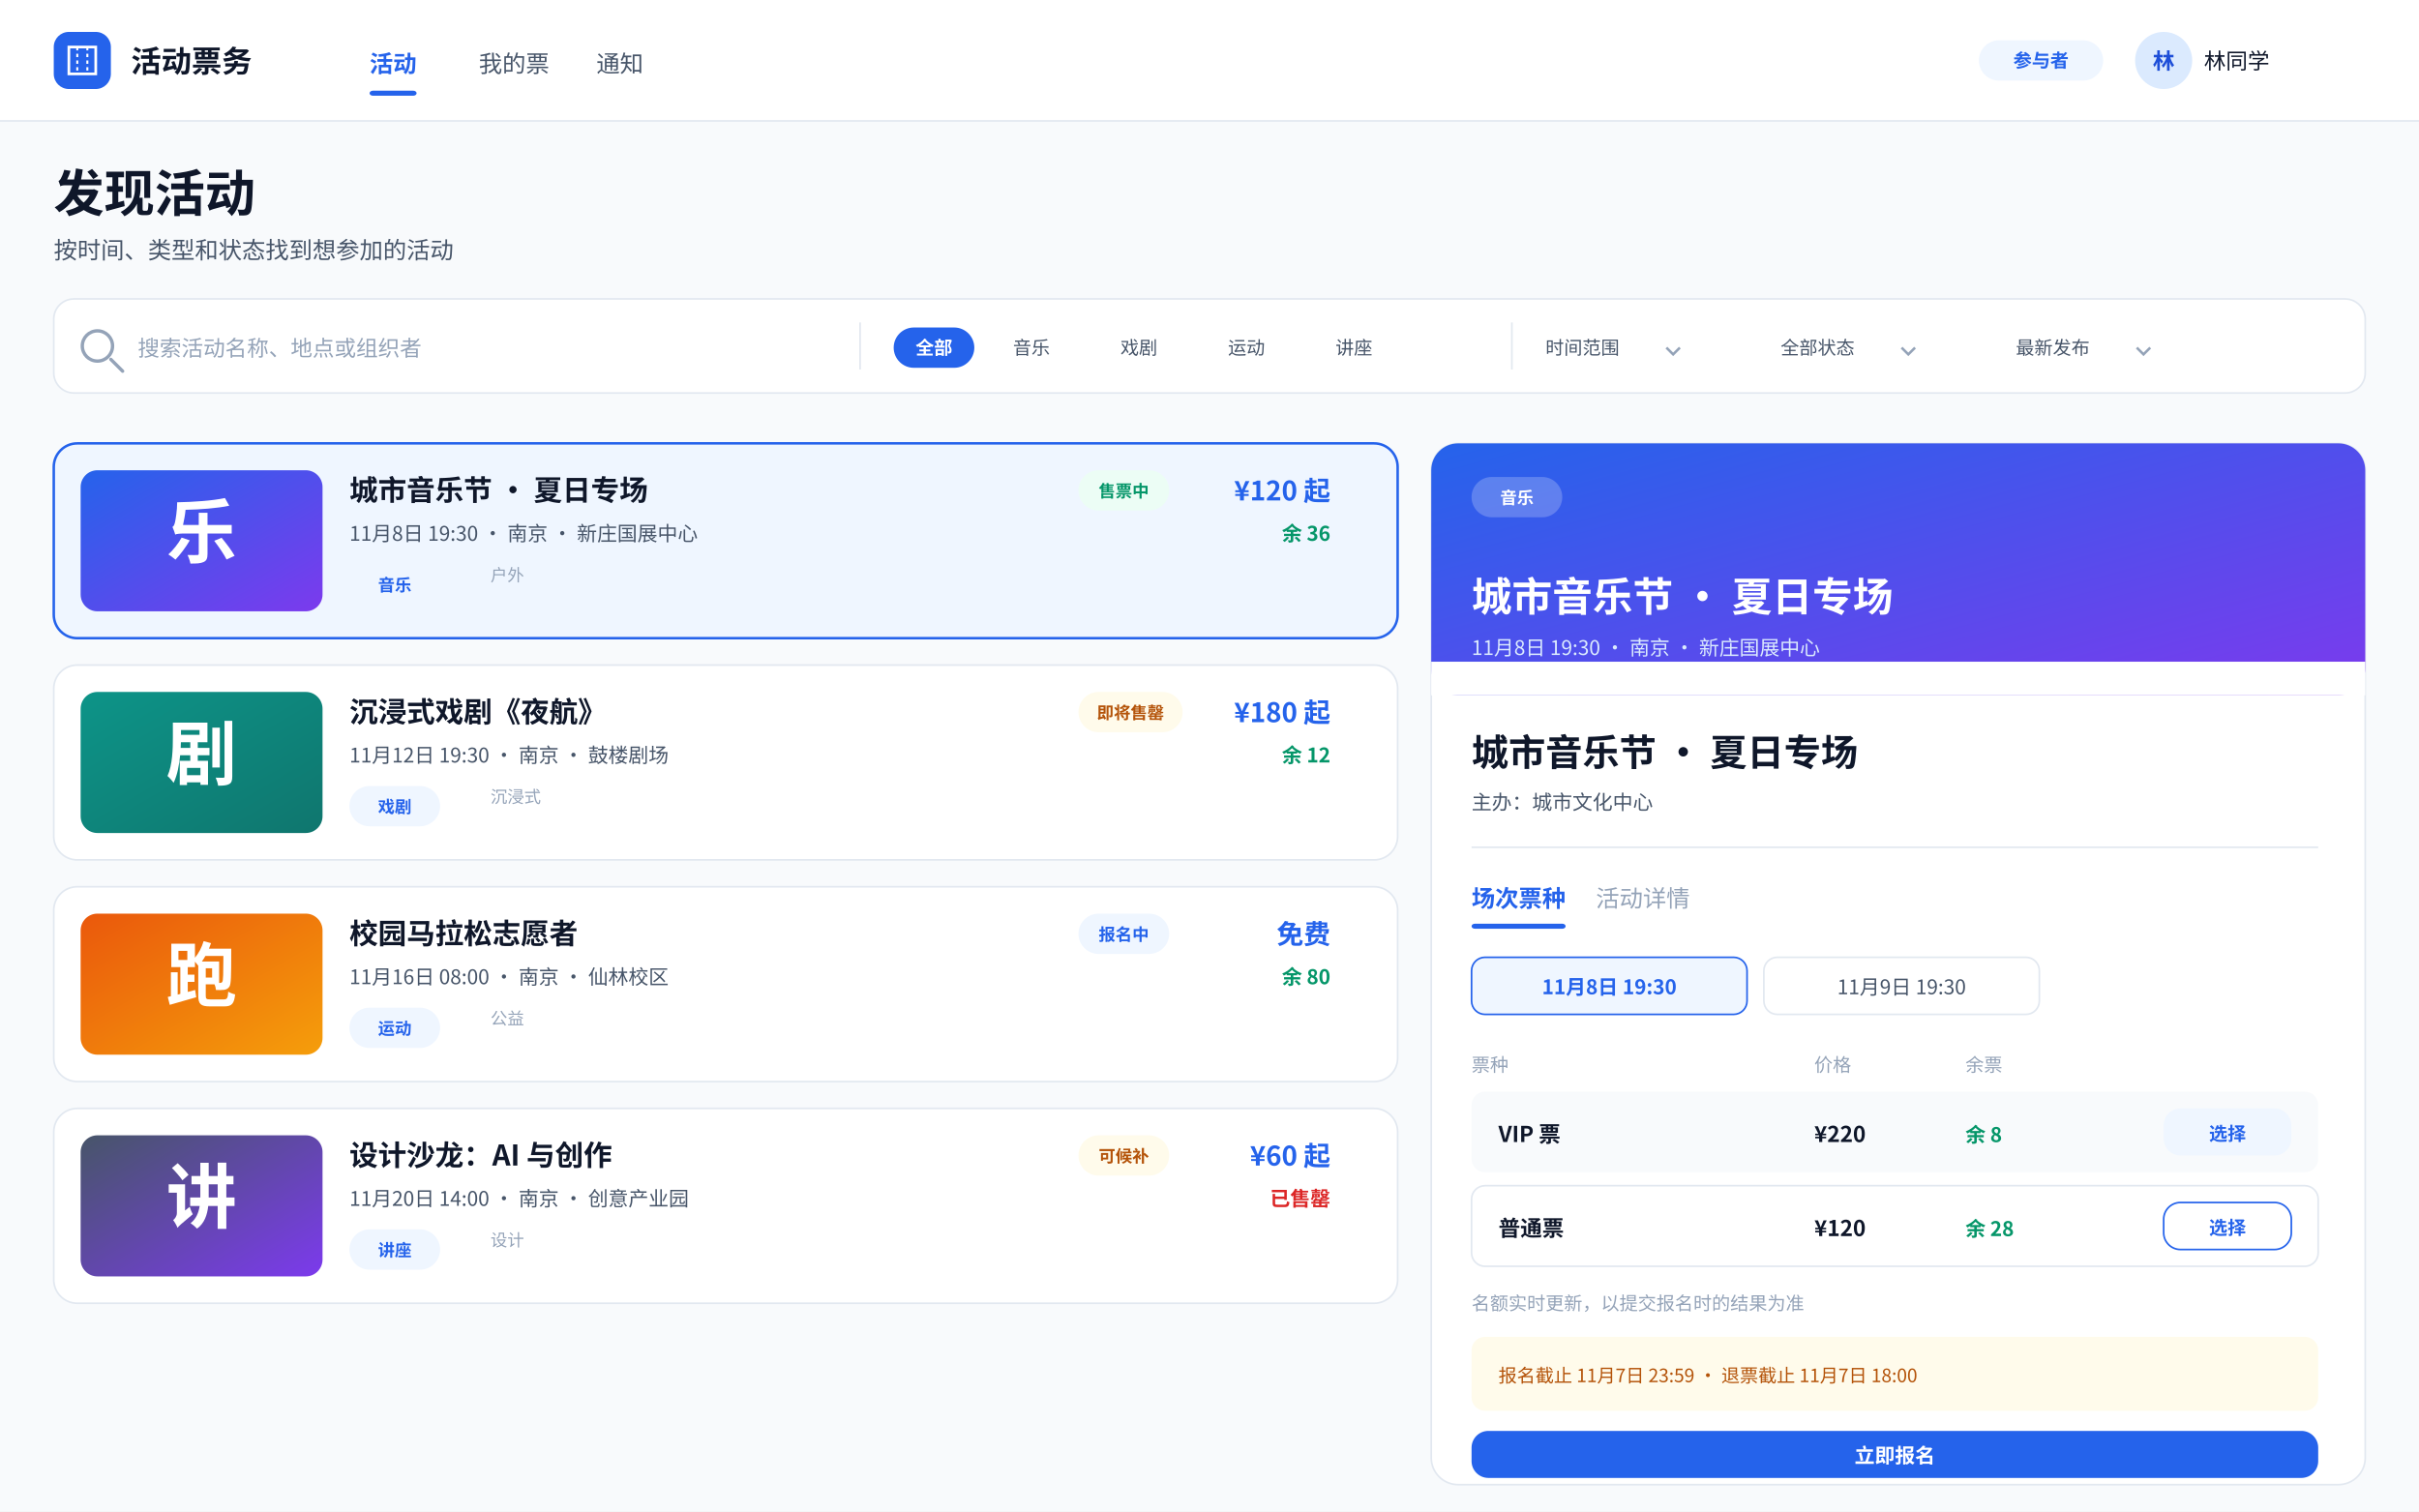
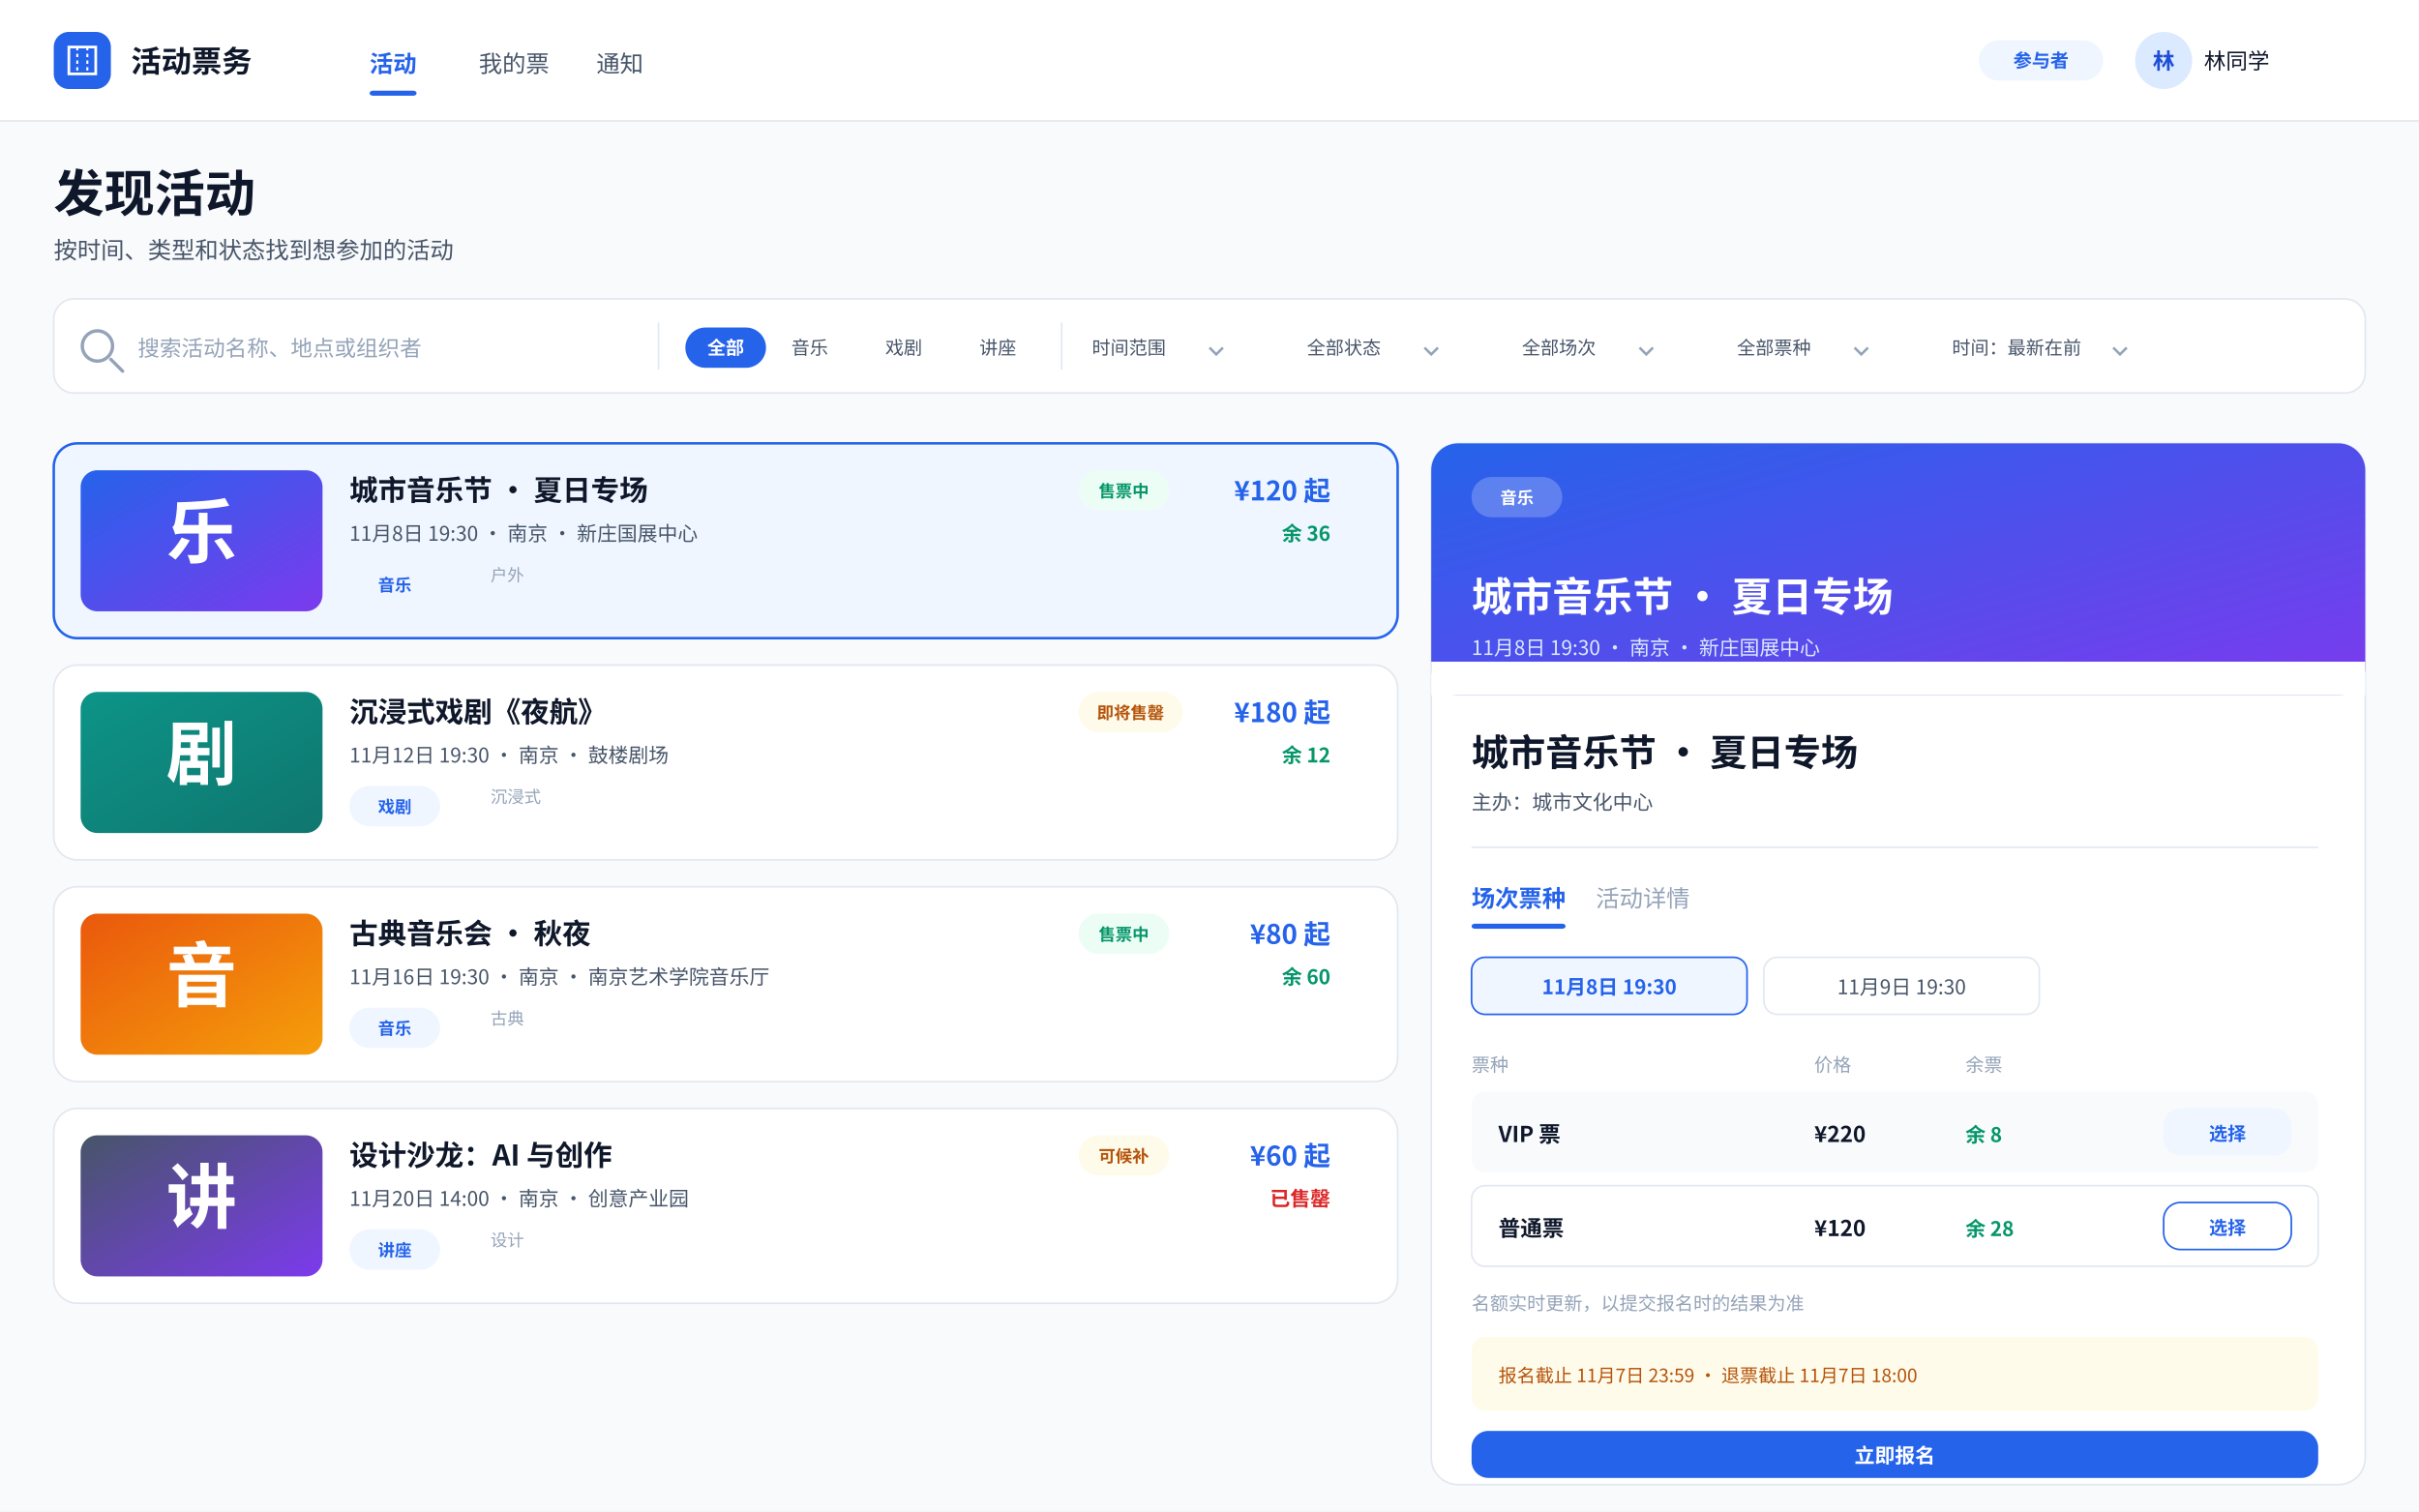
<svg xmlns="http://www.w3.org/2000/svg" width="1440" height="900" viewBox="0 0 1440 900">
  <defs>
    <linearGradient id="g1" x1="0" y1="0" x2="1" y2="1">
      <stop offset="0%" stop-color="#2563EB" />
      <stop offset="100%" stop-color="#7C3AED" />
    </linearGradient>
    <linearGradient id="g2" x1="0" y1="0" x2="1" y2="1">
      <stop offset="0%" stop-color="#0D9488" />
      <stop offset="100%" stop-color="#0F766E" />
    </linearGradient>
    <linearGradient id="g3" x1="0" y1="0" x2="1" y2="1">
      <stop offset="0%" stop-color="#EA580C" />
      <stop offset="100%" stop-color="#F59E0B" />
    </linearGradient>
    <linearGradient id="g4" x1="0" y1="0" x2="1" y2="1">
      <stop offset="0%" stop-color="#475569" />
      <stop offset="100%" stop-color="#7C3AED" />
    </linearGradient>
  </defs>
  <rect x="0" y="0" width="1440" height="900" fill="#F8FAFC" rx="0" opacity="1.0" />
  <rect x="0" y="0" width="1440" height="72" fill="#FFFFFF" rx="0" opacity="1.0" />
  <line x1="0" y1="72" x2="1440" y2="72" stroke="#E2E8F0" stroke-width="1" />
  <rect x="32" y="19" width="34" height="34" fill="#2563EB" rx="9" opacity="1.0" />
  <path d="M41 28 h16 v16 h-16 z" fill="none" stroke="#FFFFFF" stroke-width="1.6" />
  <path d="M46 28 v16 M52 28 v16" stroke="#FFFFFF" stroke-width="1.2" stroke-dasharray="2 2" />
  <text x="78" y="43" font-family="Noto Sans CJK SC, Microsoft YaHei, sans-serif" font-size="18" font-weight="700" fill="#0F172A" text-anchor="start">活动票务</text>
  <text x="220" y="43" font-family="Noto Sans CJK SC, Microsoft YaHei, sans-serif" font-size="14" font-weight="600" fill="#2563EB" text-anchor="start">活动</text>
  <rect x="220" y="54" width="28" height="3" fill="#2563EB" rx="2" opacity="1.0" />
  <text x="285" y="43" font-family="Noto Sans CJK SC, Microsoft YaHei, sans-serif" font-size="14" font-weight="400" fill="#475569" text-anchor="start">我的票</text>
  <text x="355" y="43" font-family="Noto Sans CJK SC, Microsoft YaHei, sans-serif" font-size="14" font-weight="400" fill="#475569" text-anchor="start">通知</text>
  <rect x="1178" y="24" width="74" height="24" fill="#EFF6FF" rx="12" opacity="1.0" />
  <text x="1215" y="40" font-family="Noto Sans CJK SC, Microsoft YaHei, sans-serif" font-size="11" font-weight="600" fill="#2563EB" text-anchor="middle">参与者</text>
  <circle cx="1288" cy="36" r="17" fill="#DBEAFE" opacity="1" />
  <text x="1288" y="41" font-family="Noto Sans CJK SC, Microsoft YaHei, sans-serif" font-size="13" font-weight="700" fill="#1D4ED8" text-anchor="middle">林</text>
  <text x="1312" y="41" font-family="Noto Sans CJK SC, Microsoft YaHei, sans-serif" font-size="13" font-weight="500" fill="#0F172A" text-anchor="start">林同学</text>
  <text x="32" y="126" font-family="Noto Sans CJK SC, Microsoft YaHei, sans-serif" font-size="30" font-weight="700" fill="#0F172A" text-anchor="start">发现活动</text>
  <text x="32" y="154" font-family="Noto Sans CJK SC, Microsoft YaHei, sans-serif" font-size="14" font-weight="400" fill="#475569" text-anchor="start">按时间、类型和状态找到想参加的活动</text>
  <rect x="32" y="178" width="1376" height="56" fill="#FFFFFF" rx="12" opacity="1.0" stroke="#E2E8F0" stroke-width="1" />
  <circle cx="58" cy="206" r="9" fill="none" stroke="#94A3B8" stroke-width="2" />
  <path d="M66 214 l7 7" stroke="#94A3B8" stroke-width="2" stroke-linecap="round" />
  <text x="82" y="212" font-family="Noto Sans CJK SC, Microsoft YaHei, sans-serif" font-size="13" font-weight="400" fill="#94A3B8" text-anchor="start">搜索活动名称、地点或组织者</text>
-   <line x1="512" y1="192" x2="512" y2="220" stroke="#E2E8F0" stroke-width="1" />
-   <rect x="532" y="195" width="48" height="24" fill="#2563EB" rx="12" opacity="1.0" />
-   <text x="556" y="211" font-family="Noto Sans CJK SC, Microsoft YaHei, sans-serif" font-size="11" font-weight="600" fill="#FFFFFF" text-anchor="middle">全部</text>
-   <text x="614" y="211" font-family="Noto Sans CJK SC, Microsoft YaHei, sans-serif" font-size="11" font-weight="400" fill="#475569" text-anchor="middle">音乐</text>
-   <text x="678" y="211" font-family="Noto Sans CJK SC, Microsoft YaHei, sans-serif" font-size="11" font-weight="400" fill="#475569" text-anchor="middle">戏剧</text>
-   <text x="742" y="211" font-family="Noto Sans CJK SC, Microsoft YaHei, sans-serif" font-size="11" font-weight="400" fill="#475569" text-anchor="middle">运动</text>
-   <text x="806" y="211" font-family="Noto Sans CJK SC, Microsoft YaHei, sans-serif" font-size="11" font-weight="400" fill="#475569" text-anchor="middle">讲座</text>
-   <line x1="900" y1="192" x2="900" y2="220" stroke="#E2E8F0" stroke-width="1" />
-   <text x="920" y="211" font-family="Noto Sans CJK SC, Microsoft YaHei, sans-serif" font-size="11" font-weight="400" fill="#475569" text-anchor="start">时间范围</text>
-   <path d="M992 207 l4 4 l4 -4" fill="none" stroke="#94A3B8" stroke-width="1.5" />
-   <text x="1060" y="211" font-family="Noto Sans CJK SC, Microsoft YaHei, sans-serif" font-size="11" font-weight="400" fill="#475569" text-anchor="start">全部状态</text>
-   <path d="M1132 207 l4 4 l4 -4" fill="none" stroke="#94A3B8" stroke-width="1.5" />
-   <text x="1200" y="211" font-family="Noto Sans CJK SC, Microsoft YaHei, sans-serif" font-size="11" font-weight="400" fill="#475569" text-anchor="start">最新发布</text>
-   <path d="M1272 207 l4 4 l4 -4" fill="none" stroke="#94A3B8" stroke-width="1.5" />
+   <line x1="392" y1="192" x2="392" y2="220" stroke="#E2E8F0" stroke-width="1" />
+   <rect x="408" y="195" width="48" height="24" fill="#2563EB" rx="12" opacity="1.0" />
+   <text x="432" y="211" font-family="Noto Sans CJK SC, Microsoft YaHei, sans-serif" font-size="11" font-weight="600" fill="#FFFFFF" text-anchor="middle">全部</text>
+   <text x="482" y="211" font-family="Noto Sans CJK SC, Microsoft YaHei, sans-serif" font-size="11" font-weight="400" fill="#475569" text-anchor="middle">音乐</text>
+   <text x="538" y="211" font-family="Noto Sans CJK SC, Microsoft YaHei, sans-serif" font-size="11" font-weight="400" fill="#475569" text-anchor="middle">戏剧</text>
+   <text x="594" y="211" font-family="Noto Sans CJK SC, Microsoft YaHei, sans-serif" font-size="11" font-weight="400" fill="#475569" text-anchor="middle">讲座</text>
+   <line x1="632" y1="192" x2="632" y2="220" stroke="#E2E8F0" stroke-width="1" />
+   <text x="650" y="211" font-family="Noto Sans CJK SC, Microsoft YaHei, sans-serif" font-size="11" font-weight="400" fill="#475569" text-anchor="start">时间范围</text>
+   <path d="M720 207 l4 4 l4 -4" fill="none" stroke="#94A3B8" stroke-width="1.5" />
+   <text x="778" y="211" font-family="Noto Sans CJK SC, Microsoft YaHei, sans-serif" font-size="11" font-weight="400" fill="#475569" text-anchor="start">全部状态</text>
+   <path d="M848 207 l4 4 l4 -4" fill="none" stroke="#94A3B8" stroke-width="1.5" />
+   <text x="906" y="211" font-family="Noto Sans CJK SC, Microsoft YaHei, sans-serif" font-size="11" font-weight="400" fill="#475569" text-anchor="start">全部场次</text>
+   <path d="M976 207 l4 4 l4 -4" fill="none" stroke="#94A3B8" stroke-width="1.5" />
+   <text x="1034" y="211" font-family="Noto Sans CJK SC, Microsoft YaHei, sans-serif" font-size="11" font-weight="400" fill="#475569" text-anchor="start">全部票种</text>
+   <path d="M1104 207 l4 4 l4 -4" fill="none" stroke="#94A3B8" stroke-width="1.5" />
+   <text x="1162" y="211" font-family="Noto Sans CJK SC, Microsoft YaHei, sans-serif" font-size="11" font-weight="400" fill="#475569" text-anchor="start">时间：最新在前</text>
+   <path d="M1258 207 l4 4 l4 -4" fill="none" stroke="#94A3B8" stroke-width="1.5" />
  <rect x="32" y="264" width="800" height="116" fill="#EFF6FF" rx="14" opacity="1.0" stroke="#2563EB" stroke-width="1.5" />
  <rect x="48" y="280" width="144" height="84" fill="url(#g1)" rx="10" opacity="1.0" />
  <text x="120" y="332" font-family="Noto Sans CJK SC, Microsoft YaHei, sans-serif" font-size="42" font-weight="700" fill="#FFFFFF" text-anchor="middle">乐</text>
  <text x="208" y="298" font-family="Noto Sans CJK SC, Microsoft YaHei, sans-serif" font-size="17" font-weight="700" fill="#0F172A" text-anchor="start">城市音乐节 · 夏日专场</text>
  <text x="208" y="322" font-family="Noto Sans CJK SC, Microsoft YaHei, sans-serif" font-size="12" font-weight="400" fill="#475569" text-anchor="start">11月8日 19:30 · 南京 · 新庄国展中心</text>
  <rect x="208" y="336" width="54" height="24" fill="#EFF6FF" rx="12" opacity="1.0" />
  <text x="235.0" y="352" font-family="Noto Sans CJK SC, Microsoft YaHei, sans-serif" font-size="10" font-weight="600" fill="#2563EB" text-anchor="middle">音乐</text>
  <text x="292" y="346" font-family="Noto Sans CJK SC, Microsoft YaHei, sans-serif" font-size="10" font-weight="400" fill="#94A3B8" text-anchor="start">户外</text>
  <text x="792" y="298" font-family="Noto Sans CJK SC, Microsoft YaHei, sans-serif" font-size="16" font-weight="700" fill="#2563EB" text-anchor="end">¥120 起</text>
  <text x="792" y="322" font-family="Noto Sans CJK SC, Microsoft YaHei, sans-serif" font-size="12" font-weight="600" fill="#059669" text-anchor="end">余 36</text>
  <rect x="642" y="280" width="54" height="24" fill="#ECFDF5" rx="12" opacity="1.0" />
  <text x="669.0" y="296" font-family="Noto Sans CJK SC, Microsoft YaHei, sans-serif" font-size="10" font-weight="600" fill="#059669" text-anchor="middle">售票中</text>
  <rect x="32" y="396" width="800" height="116" fill="#FFFFFF" rx="14" opacity="1.0" stroke="#E2E8F0" stroke-width="1" />
  <rect x="48" y="412" width="144" height="84" fill="url(#g2)" rx="10" opacity="1.0" />
  <text x="120" y="464" font-family="Noto Sans CJK SC, Microsoft YaHei, sans-serif" font-size="42" font-weight="700" fill="#FFFFFF" text-anchor="middle">剧</text>
  <text x="208" y="430" font-family="Noto Sans CJK SC, Microsoft YaHei, sans-serif" font-size="17" font-weight="700" fill="#0F172A" text-anchor="start">沉浸式戏剧《夜航》</text>
  <text x="208" y="454" font-family="Noto Sans CJK SC, Microsoft YaHei, sans-serif" font-size="12" font-weight="400" fill="#475569" text-anchor="start">11月12日 19:30 · 南京 · 鼓楼剧场</text>
  <rect x="208" y="468" width="54" height="24" fill="#EFF6FF" rx="12" opacity="1.0" />
  <text x="235.0" y="484" font-family="Noto Sans CJK SC, Microsoft YaHei, sans-serif" font-size="10" font-weight="600" fill="#2563EB" text-anchor="middle">戏剧</text>
  <text x="292" y="478" font-family="Noto Sans CJK SC, Microsoft YaHei, sans-serif" font-size="10" font-weight="400" fill="#94A3B8" text-anchor="start">沉浸式</text>
  <text x="792" y="430" font-family="Noto Sans CJK SC, Microsoft YaHei, sans-serif" font-size="16" font-weight="700" fill="#2563EB" text-anchor="end">¥180 起</text>
  <text x="792" y="454" font-family="Noto Sans CJK SC, Microsoft YaHei, sans-serif" font-size="12" font-weight="600" fill="#059669" text-anchor="end">余 12</text>
  <rect x="642" y="412" width="62" height="24" fill="#FFFBEB" rx="12" opacity="1.0" />
  <text x="673.0" y="428" font-family="Noto Sans CJK SC, Microsoft YaHei, sans-serif" font-size="10" font-weight="600" fill="#B45309" text-anchor="middle">即将售罄</text>
  <rect x="32" y="528" width="800" height="116" fill="#FFFFFF" rx="14" opacity="1.0" stroke="#E2E8F0" stroke-width="1" />
  <rect x="48" y="544" width="144" height="84" fill="url(#g3)" rx="10" opacity="1.0" />
-   <text x="120" y="596" font-family="Noto Sans CJK SC, Microsoft YaHei, sans-serif" font-size="42" font-weight="700" fill="#FFFFFF" text-anchor="middle">跑</text>
-   <text x="208" y="562" font-family="Noto Sans CJK SC, Microsoft YaHei, sans-serif" font-size="17" font-weight="700" fill="#0F172A" text-anchor="start">校园马拉松志愿者</text>
-   <text x="208" y="586" font-family="Noto Sans CJK SC, Microsoft YaHei, sans-serif" font-size="12" font-weight="400" fill="#475569" text-anchor="start">11月16日 08:00 · 南京 · 仙林校区</text>
+   <text x="120" y="596" font-family="Noto Sans CJK SC, Microsoft YaHei, sans-serif" font-size="42" font-weight="700" fill="#FFFFFF" text-anchor="middle">音</text>
+   <text x="208" y="562" font-family="Noto Sans CJK SC, Microsoft YaHei, sans-serif" font-size="17" font-weight="700" fill="#0F172A" text-anchor="start">古典音乐会 · 秋夜</text>
+   <text x="208" y="586" font-family="Noto Sans CJK SC, Microsoft YaHei, sans-serif" font-size="12" font-weight="400" fill="#475569" text-anchor="start">11月16日 19:30 · 南京 · 南京艺术学院音乐厅</text>
  <rect x="208" y="600" width="54" height="24" fill="#EFF6FF" rx="12" opacity="1.0" />
-   <text x="235.0" y="616" font-family="Noto Sans CJK SC, Microsoft YaHei, sans-serif" font-size="10" font-weight="600" fill="#2563EB" text-anchor="middle">运动</text>
-   <text x="292" y="610" font-family="Noto Sans CJK SC, Microsoft YaHei, sans-serif" font-size="10" font-weight="400" fill="#94A3B8" text-anchor="start">公益</text>
-   <text x="792" y="562" font-family="Noto Sans CJK SC, Microsoft YaHei, sans-serif" font-size="16" font-weight="700" fill="#2563EB" text-anchor="end">免费</text>
-   <text x="792" y="586" font-family="Noto Sans CJK SC, Microsoft YaHei, sans-serif" font-size="12" font-weight="600" fill="#059669" text-anchor="end">余 80</text>
-   <rect x="642" y="544" width="54" height="24" fill="#EFF6FF" rx="12" opacity="1.0" />
-   <text x="669.0" y="560" font-family="Noto Sans CJK SC, Microsoft YaHei, sans-serif" font-size="10" font-weight="600" fill="#2563EB" text-anchor="middle">报名中</text>
+   <text x="235.0" y="616" font-family="Noto Sans CJK SC, Microsoft YaHei, sans-serif" font-size="10" font-weight="600" fill="#2563EB" text-anchor="middle">音乐</text>
+   <text x="292" y="610" font-family="Noto Sans CJK SC, Microsoft YaHei, sans-serif" font-size="10" font-weight="400" fill="#94A3B8" text-anchor="start">古典</text>
+   <text x="792" y="562" font-family="Noto Sans CJK SC, Microsoft YaHei, sans-serif" font-size="16" font-weight="700" fill="#2563EB" text-anchor="end">¥80 起</text>
+   <text x="792" y="586" font-family="Noto Sans CJK SC, Microsoft YaHei, sans-serif" font-size="12" font-weight="600" fill="#059669" text-anchor="end">余 60</text>
+   <rect x="642" y="544" width="54" height="24" fill="#ECFDF5" rx="12" opacity="1.0" />
+   <text x="669.0" y="560" font-family="Noto Sans CJK SC, Microsoft YaHei, sans-serif" font-size="10" font-weight="600" fill="#059669" text-anchor="middle">售票中</text>
  <rect x="32" y="660" width="800" height="116" fill="#FFFFFF" rx="14" opacity="1.0" stroke="#E2E8F0" stroke-width="1" />
  <rect x="48" y="676" width="144" height="84" fill="url(#g4)" rx="10" opacity="1.0" />
  <text x="120" y="728" font-family="Noto Sans CJK SC, Microsoft YaHei, sans-serif" font-size="42" font-weight="700" fill="#FFFFFF" text-anchor="middle">讲</text>
  <text x="208" y="694" font-family="Noto Sans CJK SC, Microsoft YaHei, sans-serif" font-size="17" font-weight="700" fill="#0F172A" text-anchor="start">设计沙龙：AI 与创作</text>
  <text x="208" y="718" font-family="Noto Sans CJK SC, Microsoft YaHei, sans-serif" font-size="12" font-weight="400" fill="#475569" text-anchor="start">11月20日 14:00 · 南京 · 创意产业园</text>
  <rect x="208" y="732" width="54" height="24" fill="#EFF6FF" rx="12" opacity="1.0" />
  <text x="235.0" y="748" font-family="Noto Sans CJK SC, Microsoft YaHei, sans-serif" font-size="10" font-weight="600" fill="#2563EB" text-anchor="middle">讲座</text>
  <text x="292" y="742" font-family="Noto Sans CJK SC, Microsoft YaHei, sans-serif" font-size="10" font-weight="400" fill="#94A3B8" text-anchor="start">设计</text>
  <text x="792" y="694" font-family="Noto Sans CJK SC, Microsoft YaHei, sans-serif" font-size="16" font-weight="700" fill="#2563EB" text-anchor="end">¥60 起</text>
  <text x="792" y="718" font-family="Noto Sans CJK SC, Microsoft YaHei, sans-serif" font-size="12" font-weight="600" fill="#DC2626" text-anchor="end">已售罄</text>
  <rect x="642" y="676" width="54" height="24" fill="#FFFBEB" rx="12" opacity="1.0" />
  <text x="669.0" y="692" font-family="Noto Sans CJK SC, Microsoft YaHei, sans-serif" font-size="10" font-weight="600" fill="#B45309" text-anchor="middle">可候补</text>
  <rect x="852" y="264" width="556" height="620" fill="#FFFFFF" rx="16" opacity="1.0" stroke="#E2E8F0" stroke-width="1" />
  <rect x="852" y="264" width="556" height="150" fill="url(#g1)" rx="16" opacity="1.0" />
  <rect x="852" y="394" width="556" height="20" fill="#FFFFFF" rx="0" opacity="1.0" />
  <rect x="876" y="284" width="54" height="24" fill="rgba(255,255,255,0.22)" rx="12" opacity="1.0" />
  <text x="903.0" y="300" font-family="Noto Sans CJK SC, Microsoft YaHei, sans-serif" font-size="10" font-weight="600" fill="#FFFFFF" text-anchor="middle">音乐</text>
  <text x="876" y="364" font-family="Noto Sans CJK SC, Microsoft YaHei, sans-serif" font-size="24" font-weight="700" fill="#FFFFFF" text-anchor="start">城市音乐节 · 夏日专场</text>
  <text x="876" y="390" font-family="Noto Sans CJK SC, Microsoft YaHei, sans-serif" font-size="12" font-weight="400" fill="#DBEAFE" text-anchor="start">11月8日 19:30 · 南京 · 新庄国展中心</text>
  <text x="876" y="456" font-family="Noto Sans CJK SC, Microsoft YaHei, sans-serif" font-size="22" font-weight="700" fill="#0F172A" text-anchor="start">城市音乐节 · 夏日专场</text>
  <text x="876" y="482" font-family="Noto Sans CJK SC, Microsoft YaHei, sans-serif" font-size="12" font-weight="400" fill="#475569" text-anchor="start">主办：城市文化中心</text>
  <rect x="876" y="504" width="504" height="1" fill="#E2E8F0" rx="0" opacity="1.0" />
  <text x="876" y="540" font-family="Noto Sans CJK SC, Microsoft YaHei, sans-serif" font-size="14" font-weight="700" fill="#2563EB" text-anchor="start">场次票种</text>
  <rect x="876" y="550" width="56" height="3" fill="#2563EB" rx="2" opacity="1.0" />
  <text x="950" y="540" font-family="Noto Sans CJK SC, Microsoft YaHei, sans-serif" font-size="14" font-weight="400" fill="#94A3B8" text-anchor="start">活动详情</text>
  <rect x="876" y="570" width="164" height="34" fill="#EFF6FF" rx="8" opacity="1.0" stroke="#2563EB" stroke-width="1" />
  <text x="958" y="592" font-family="Noto Sans CJK SC, Microsoft YaHei, sans-serif" font-size="12" font-weight="600" fill="#2563EB" text-anchor="middle">11月8日 19:30</text>
  <rect x="1050" y="570" width="164" height="34" fill="#FFFFFF" rx="8" opacity="1.0" stroke="#E2E8F0" stroke-width="1" />
  <text x="1132" y="592" font-family="Noto Sans CJK SC, Microsoft YaHei, sans-serif" font-size="12" font-weight="400" fill="#475569" text-anchor="middle">11月9日 19:30</text>
  <text x="876" y="638" font-family="Noto Sans CJK SC, Microsoft YaHei, sans-serif" font-size="11" font-weight="500" fill="#94A3B8" text-anchor="start">票种</text>
  <text x="1080" y="638" font-family="Noto Sans CJK SC, Microsoft YaHei, sans-serif" font-size="11" font-weight="500" fill="#94A3B8" text-anchor="start">价格</text>
  <text x="1170" y="638" font-family="Noto Sans CJK SC, Microsoft YaHei, sans-serif" font-size="11" font-weight="500" fill="#94A3B8" text-anchor="start">余票</text>
  <rect x="876" y="650" width="504" height="48" fill="#F8FAFC" rx="8" opacity="1.0" />
  <text x="892" y="680" font-family="Noto Sans CJK SC, Microsoft YaHei, sans-serif" font-size="13" font-weight="600" fill="#0F172A" text-anchor="start">VIP 票</text>
  <text x="1080" y="680" font-family="Noto Sans CJK SC, Microsoft YaHei, sans-serif" font-size="13" font-weight="600" fill="#0F172A" text-anchor="start">¥220</text>
  <text x="1170" y="680" font-family="Noto Sans CJK SC, Microsoft YaHei, sans-serif" font-size="12" font-weight="600" fill="#059669" text-anchor="start">余 8</text>
  <rect x="1288" y="660" width="76" height="28" fill="#EFF6FF" rx="10" opacity="1.0" />
  <text x="1326.0" y="679.0" font-family="Noto Sans CJK SC, Microsoft YaHei, sans-serif" font-size="11" font-weight="600" fill="#2563EB" text-anchor="middle">选择</text>
  <rect x="876" y="706" width="504" height="48" fill="#FFFFFF" rx="8" opacity="1.0" stroke="#E2E8F0" stroke-width="1" />
  <text x="892" y="736" font-family="Noto Sans CJK SC, Microsoft YaHei, sans-serif" font-size="13" font-weight="600" fill="#0F172A" text-anchor="start">普通票</text>
  <text x="1080" y="736" font-family="Noto Sans CJK SC, Microsoft YaHei, sans-serif" font-size="13" font-weight="600" fill="#0F172A" text-anchor="start">¥120</text>
  <text x="1170" y="736" font-family="Noto Sans CJK SC, Microsoft YaHei, sans-serif" font-size="12" font-weight="600" fill="#059669" text-anchor="start">余 28</text>
  <rect x="1288" y="716" width="76" height="28" fill="#FFFFFF" rx="10" opacity="1.0" stroke="#2563EB" stroke-width="1" />
  <text x="1326.0" y="735.0" font-family="Noto Sans CJK SC, Microsoft YaHei, sans-serif" font-size="11" font-weight="600" fill="#2563EB" text-anchor="middle">选择</text>
  <text x="876" y="780" font-family="Noto Sans CJK SC, Microsoft YaHei, sans-serif" font-size="11" font-weight="400" fill="#94A3B8" text-anchor="start">名额实时更新，以提交报名时的结果为准</text>
  <rect x="876" y="796" width="504" height="44" fill="#FFFBEB" rx="8" opacity="1.0" />
  <text x="892" y="823" font-family="Noto Sans CJK SC, Microsoft YaHei, sans-serif" font-size="11" font-weight="400" fill="#B45309" text-anchor="start">报名截止 11月7日 23:59 · 退票截止 11月7日 18:00</text>
  <rect x="876" y="852" width="504" height="28" fill="#2563EB" rx="10" opacity="1.0" />
  <text x="1128.0" y="871.0" font-family="Noto Sans CJK SC, Microsoft YaHei, sans-serif" font-size="12" font-weight="600" fill="#FFFFFF" text-anchor="middle">立即报名</text>
</svg>
